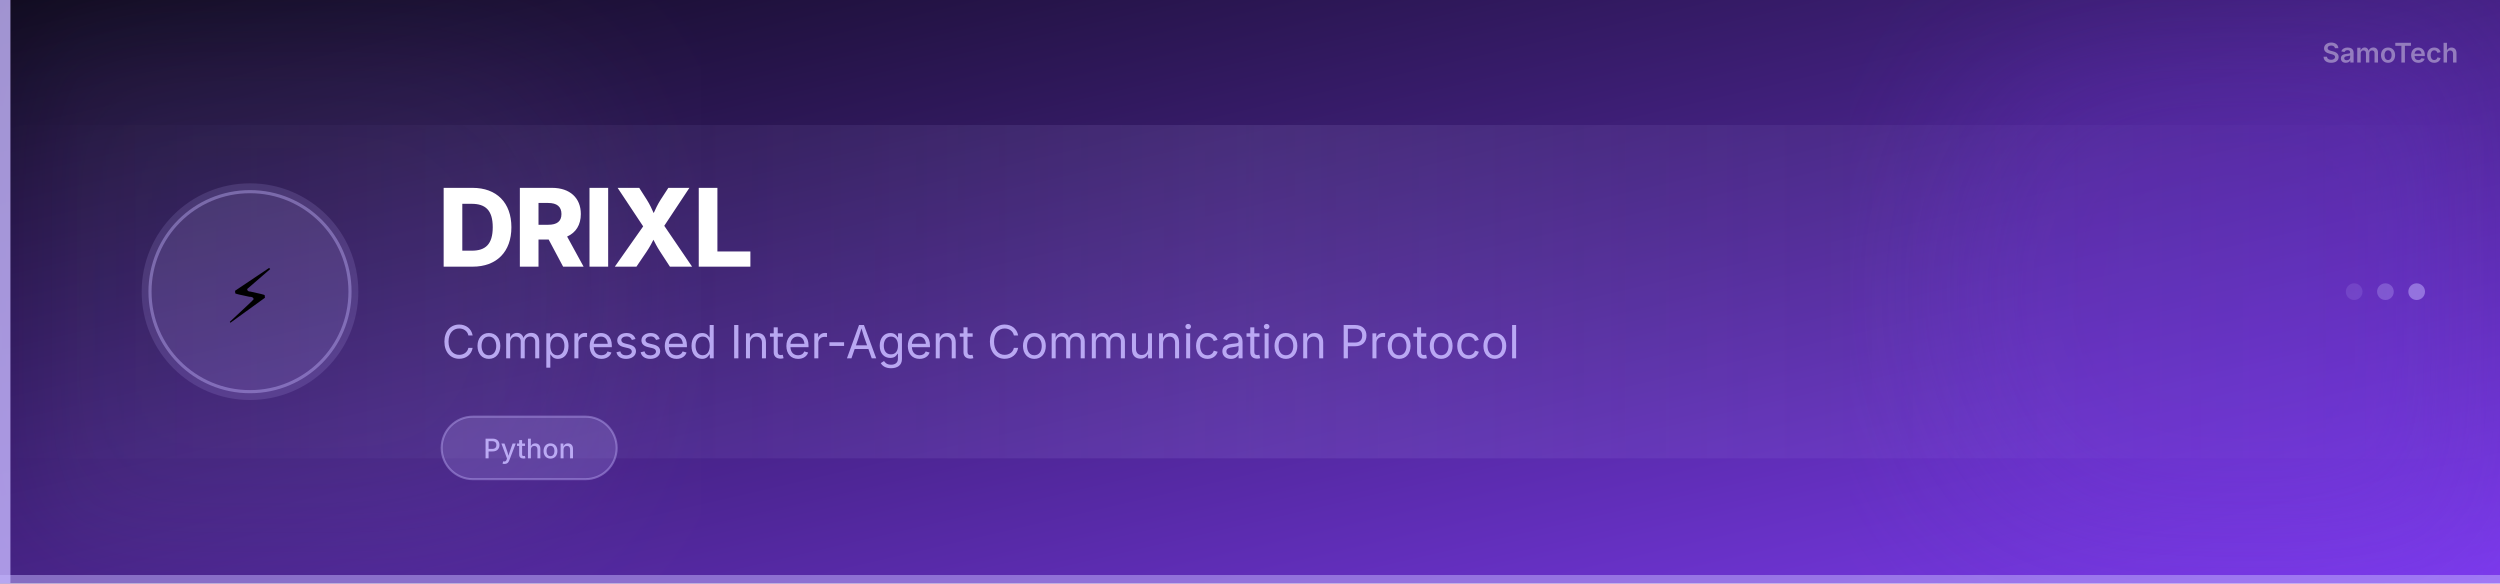
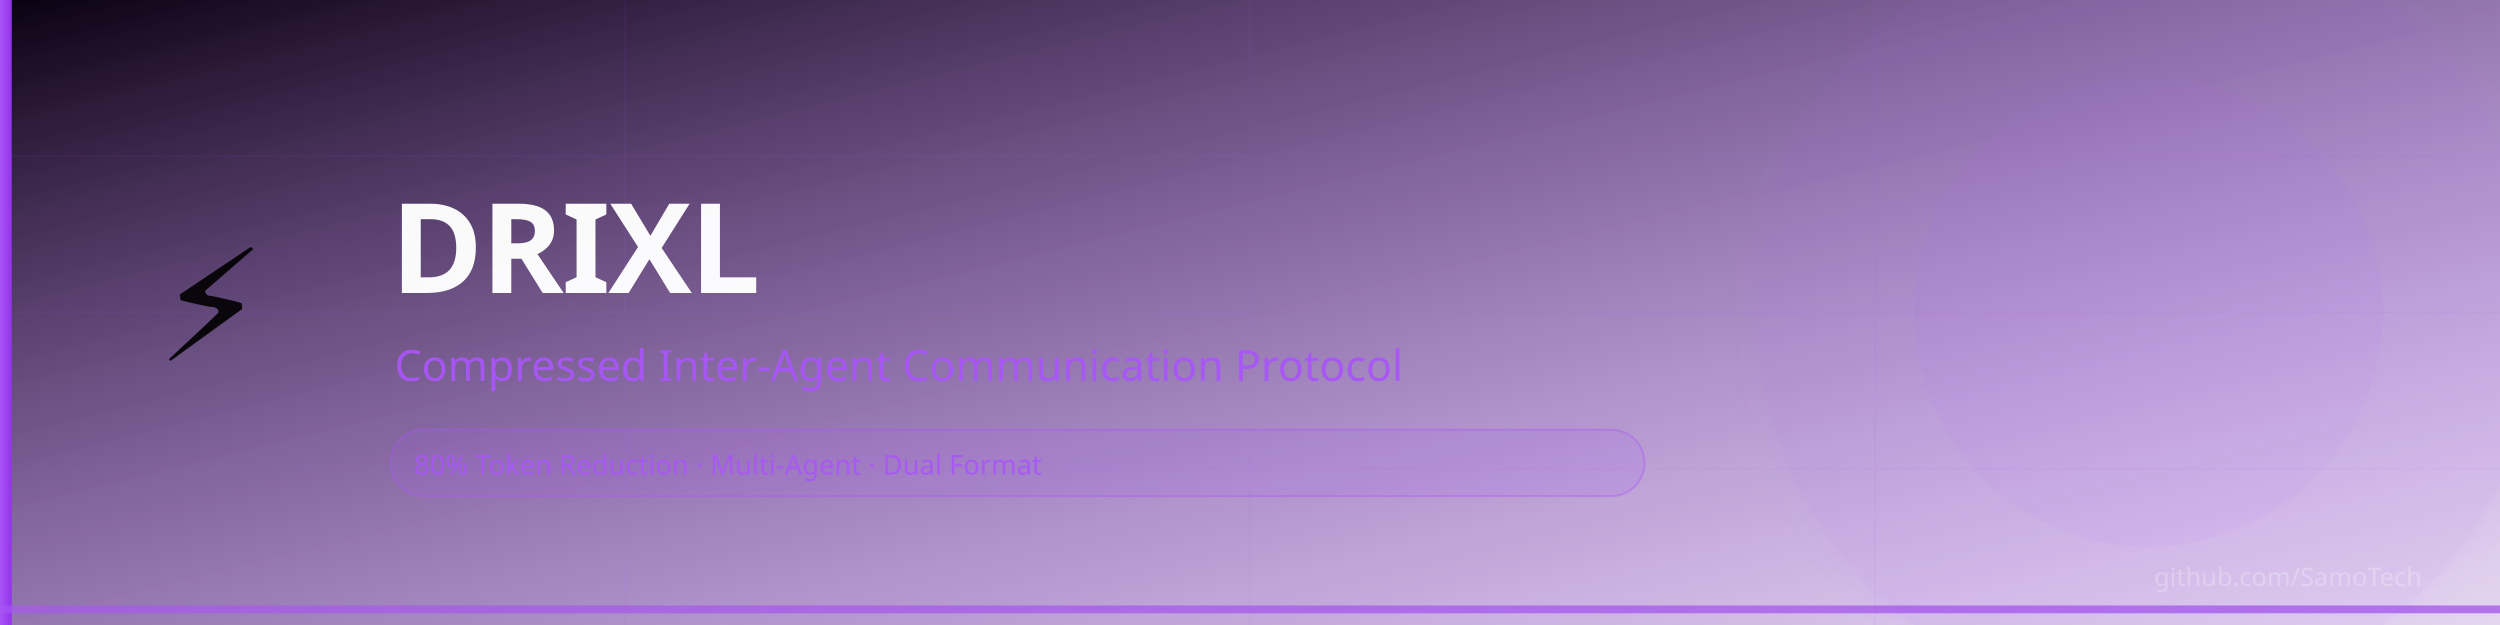
- <svg xmlns="http://www.w3.org/2000/svg" width="1200" height="280" viewBox="0 0 1200 280">
+ <svg xmlns="http://www.w3.org/2000/svg" width="1280" height="320" viewBox="0 0 1280 320">
  <defs>
-     <linearGradient id="bg" x1="0%" y1="0%" x2="100%" y2="100%">
-       <stop offset="0%" stop-color="#0f0a1e" />
-       <stop offset="100%" stop-color="#7c3aed" />
+     <linearGradient id="bgd" x1="0" y1="0" x2="1" y2="1">
+       <stop offset="0%" stop-color="#0a0010" />
+       <stop offset="100%" stop-color="#9333ea22" />
    </linearGradient>
-     <linearGradient id="glow" x1="0%" y1="0%" x2="100%" y2="0%">
-       <stop offset="0%" stop-color="#c4b5fd" stop-opacity="0" />
-       <stop offset="50%" stop-color="#c4b5fd" stop-opacity="0.12" />
-       <stop offset="100%" stop-color="#c4b5fd" stop-opacity="0" />
+     <linearGradient id="acd" x1="0" y1="0" x2="1" y2="0">
+       <stop offset="0%" stop-color="#a855f7" />
+       <stop offset="100%" stop-color="#9333ea" />
    </linearGradient>
-     <filter id="blur">
-       <feGaussianBlur stdDeviation="40" />
+     <filter id="glowd">
+       <feGaussianBlur stdDeviation="8" result="blur" />
+       <feMerge>
+         <feMergeNode in="blur" />
+         <feMergeNode in="SourceGraphic" />
+       </feMerge>
    </filter>
  </defs>
-   <rect width="1200" height="280" fill="url(#bg)" />
-   <rect x="0" y="60" width="1200" height="160" fill="url(#glow)" />
-   <circle cx="120" cy="140" r="180" fill="#c4b5fd" opacity="0.07" filter="url(#blur)" />
-   <circle cx="1080" cy="140" r="160" fill="#7c3aed" opacity="0.18" filter="url(#blur)" />
-   <rect x="0" y="0" width="5" height="280" fill="#c4b5fd" opacity="0.8" />
-   <rect x="0" y="276" width="1200" height="4" fill="#c4b5fd" opacity="0.5" />
-   <circle cx="120" cy="140" r="52" fill="#c4b5fd" opacity="0.15" />
-   <circle cx="120" cy="140" r="48" fill="none" stroke="#c4b5fd" stroke-width="1.5" opacity="0.4" />
-   <text x="120" y="155" font-family="Segoe UI Emoji,Apple Color Emoji,sans-serif" font-size="36" text-anchor="middle">⚡</text>
-   <text x="210" y="128" font-family="-apple-system,BlinkMacSystemFont,Segoe UI,sans-serif" font-size="52" font-weight="800" fill="white" letter-spacing="-1">DRIXL</text>
-   <text x="212" y="172" font-family="-apple-system,BlinkMacSystemFont,Segoe UI,sans-serif" font-size="22" font-weight="400" fill="#c4b5fd" opacity="0.9">Compressed Inter-Agent Communication Protocol</text>
-   <rect x="212" y="200" width="84" height="30" rx="15" fill="#c4b5fd" opacity="0.18" />
-   <rect x="212" y="200" width="84" height="30" rx="15" fill="none" stroke="#c4b5fd" stroke-width="1" opacity="0.4" />
-   <text x="254" y="220" font-family="-apple-system,BlinkMacSystemFont,Segoe UI,sans-serif" font-size="13" font-weight="500" fill="#c4b5fd" text-anchor="middle" opacity="0.9">Python</text>
-   <text x="1180" y="30" font-family="-apple-system,BlinkMacSystemFont,Segoe UI,sans-serif" font-size="13" font-weight="600" fill="white" text-anchor="end" opacity="0.4">SamoTech</text>
-   <circle cx="1160" cy="140" r="4" fill="#c4b5fd" opacity="0.5" />
-   <circle cx="1145" cy="140" r="4" fill="#c4b5fd" opacity="0.3" />
-   <circle cx="1130" cy="140" r="4" fill="#c4b5fd" opacity="0.15" />
+   <rect width="1280" height="320" fill="url(#bgd)" />
+   <g opacity="0.06" stroke="#a855f7" stroke-width="1">
+     <line x1="0" y1="80" x2="1280" y2="80" />
+     <line x1="0" y1="160" x2="1280" y2="160" />
+     <line x1="0" y1="240" x2="1280" y2="240" />
+     <line x1="320" y1="0" x2="320" y2="320" />
+     <line x1="640" y1="0" x2="640" y2="320" />
+     <line x1="960" y1="0" x2="960" y2="320" />
+   </g>
+   <circle cx="1100" cy="160" r="200" fill="#a855f7" opacity="0.07" filter="url(#glowd)" />
+   <circle cx="1100" cy="160" r="120" fill="#a855f7" opacity="0.05" />
+   <rect x="0" y="0" width="6" height="320" fill="url(#acd)" />
+   <rect x="0" y="310" width="1280" height="4" fill="url(#acd)" opacity="0.6" />
+   <text x="80" y="185" font-size="80" font-family="Segoe UI Emoji, Apple Color Emoji, sans-serif" opacity="0.9">⚡</text>
+   <text x="200" y="150" font-size="64" font-weight="700" font-family="'Segoe UI', system-ui, sans-serif" fill="white" opacity="0.97" letter-spacing="-1">DRIXL</text>
+   <text x="202" y="195" font-size="22" fill="#a855f7" font-family="'Segoe UI', system-ui, sans-serif" opacity="0.95">Compressed Inter-Agent Communication Protocol</text>
+   <rect x="200" y="220" width="642" height="34" rx="17" fill="#a855f7" opacity="0.15" />
+   <rect x="200" y="220" width="642" height="34" rx="17" fill="none" stroke="#a855f7" stroke-width="1" opacity="0.4" />
+   <text x="212" y="243" font-size="14" font-family="'Segoe UI', system-ui, monospace" fill="#a855f7" opacity="0.9">80% Token Reduction · Multi-Agent · Dual Format</text>
+   <text x="1240" y="300" font-size="13" font-family="'Segoe UI', system-ui, sans-serif" fill="white" opacity="0.25" text-anchor="end">github.com/SamoTech</text>
</svg>
